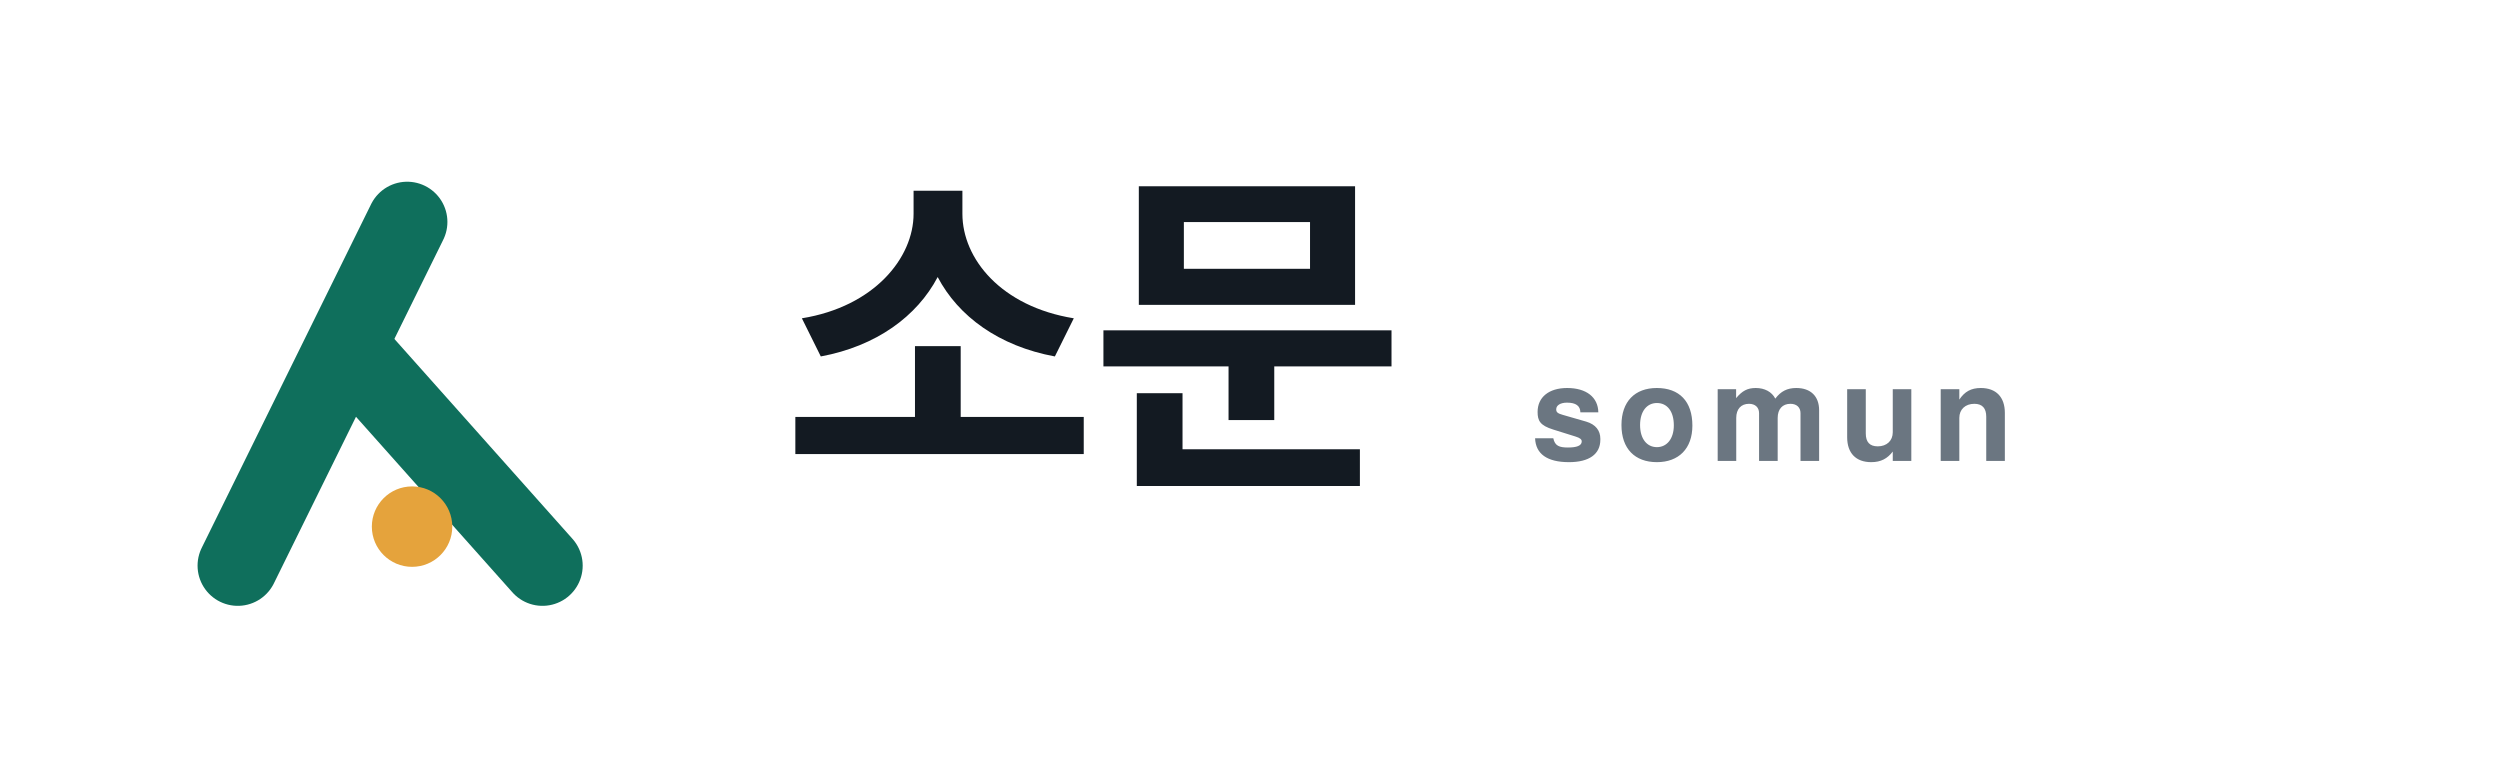
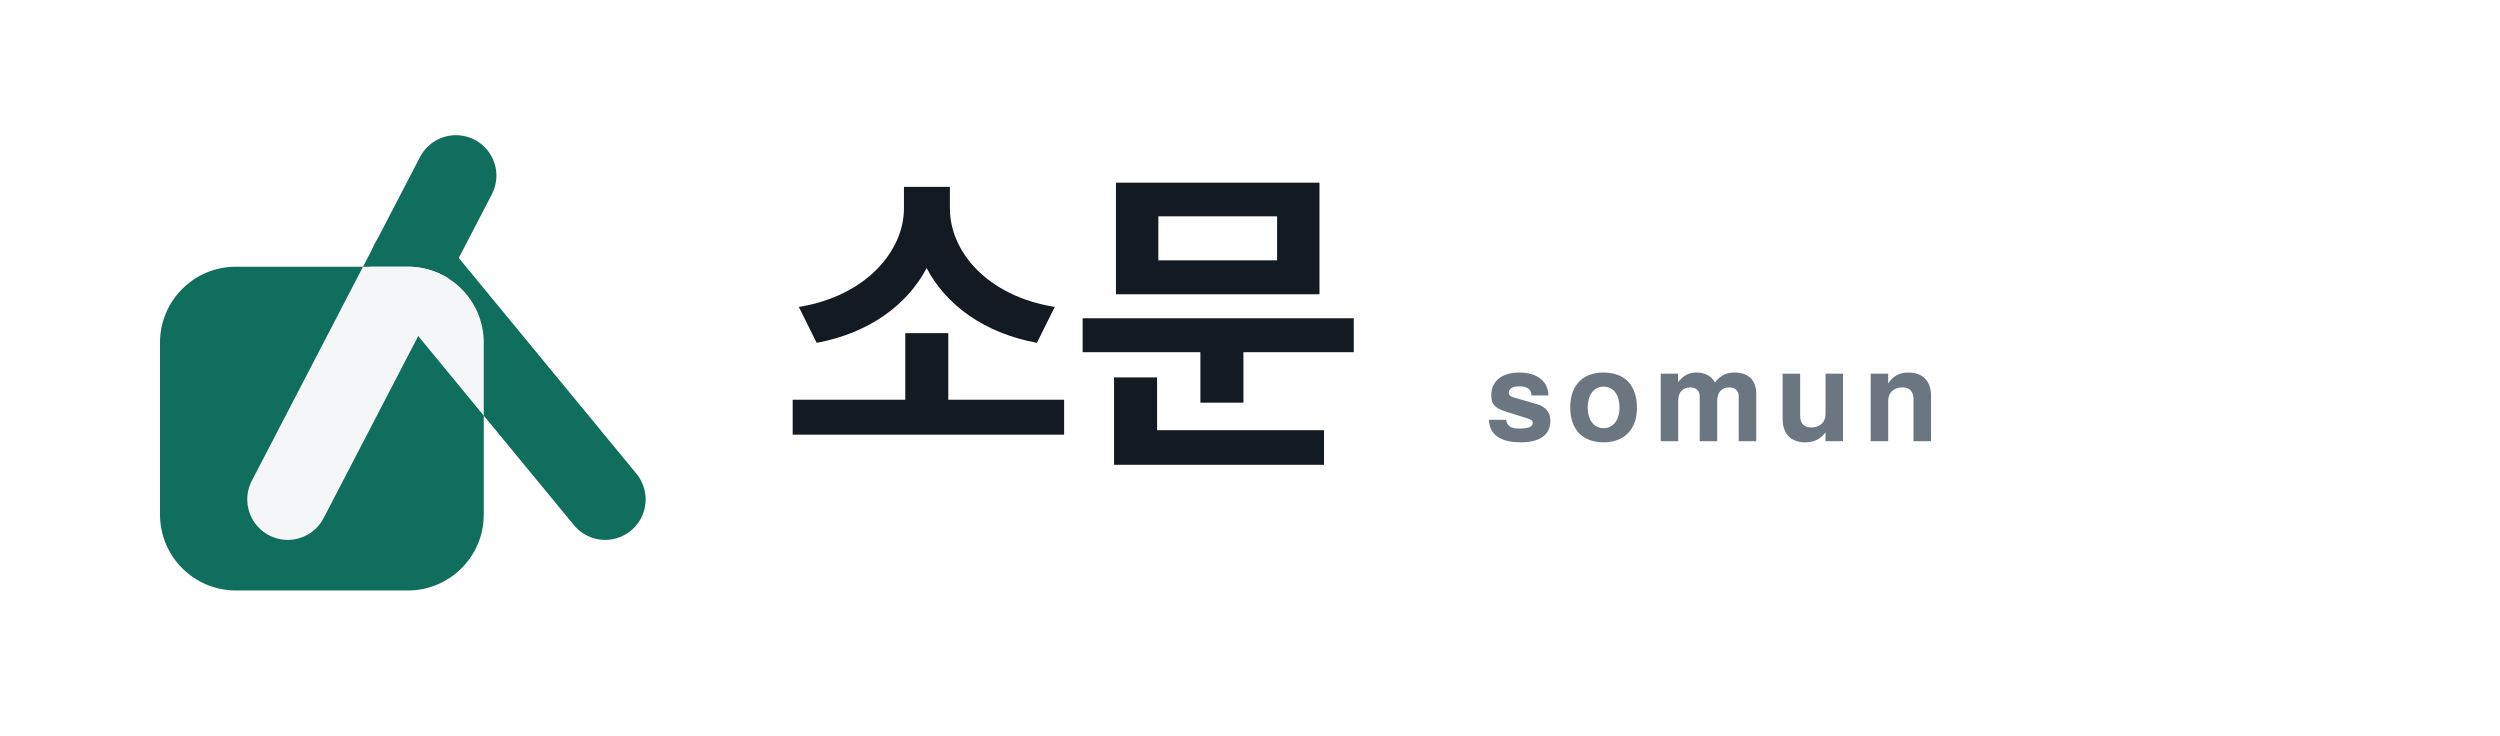
- <svg xmlns="http://www.w3.org/2000/svg" viewBox="0 0 640 200" width="640" height="200">
-   <g transform="translate(20 20) scale(0.156)">
-     <g fill="none" stroke="#0F6F5C" stroke-width="132" stroke-linecap="round" stroke-linejoin="round">
-       <path d="M540 236 L262 800" />
-       <path d="M468 470 L762 800" />
+ <svg xmlns="http://www.w3.org/2000/svg" viewBox="0 0 680 200" width="680" height="200">
+   <defs>
+     <clipPath id="box">
+       <rect x="160" y="352" width="512" height="512" rx="120" />
+     </clipPath>
+   </defs>
+   <g transform="translate(16 12) scale(0.172)">
+     <rect x="160" y="352" width="512" height="512" rx="120" fill="#0F6F5C" />
+     <g fill="none" stroke="#0F6F5C" stroke-width="128" stroke-linecap="round" stroke-linejoin="round">
+       <path d="M628 208 L362 720" />
+       <path d="M556 346 L864 720" />
    </g>
-     <circle cx="548" cy="736" r="66" fill="#E5A33C" />
+     <g clip-path="url(#box)" fill="none" stroke="#F4F6F8" stroke-width="128" stroke-linecap="round" stroke-linejoin="round">
+       <path d="M628 208 L362 720" />
+       <path d="M556 346 L864 720" />
+     </g>
  </g>
-   <text x="200" y="118" font-family="'Noto Sans KR','Apple SD Gothic Neo',sans-serif" font-weight="700" font-size="88" letter-spacing="-2" fill="#131A22">소문</text>
-   <text x="392" y="118" font-family="Sora,'Helvetica Neue',sans-serif" font-weight="600" font-size="34" letter-spacing="3" fill="#6B7681">somun</text>
+   <text x="212" y="120" font-family="'Noto Sans KR','Apple SD Gothic Neo',sans-serif" font-weight="700" font-size="88" letter-spacing="-2" fill="#131A22">소문</text>
+   <text x="404" y="120" font-family="Sora,'Helvetica Neue',sans-serif" font-weight="600" font-size="34" letter-spacing="3" fill="#6B7681">somun</text>
</svg>
